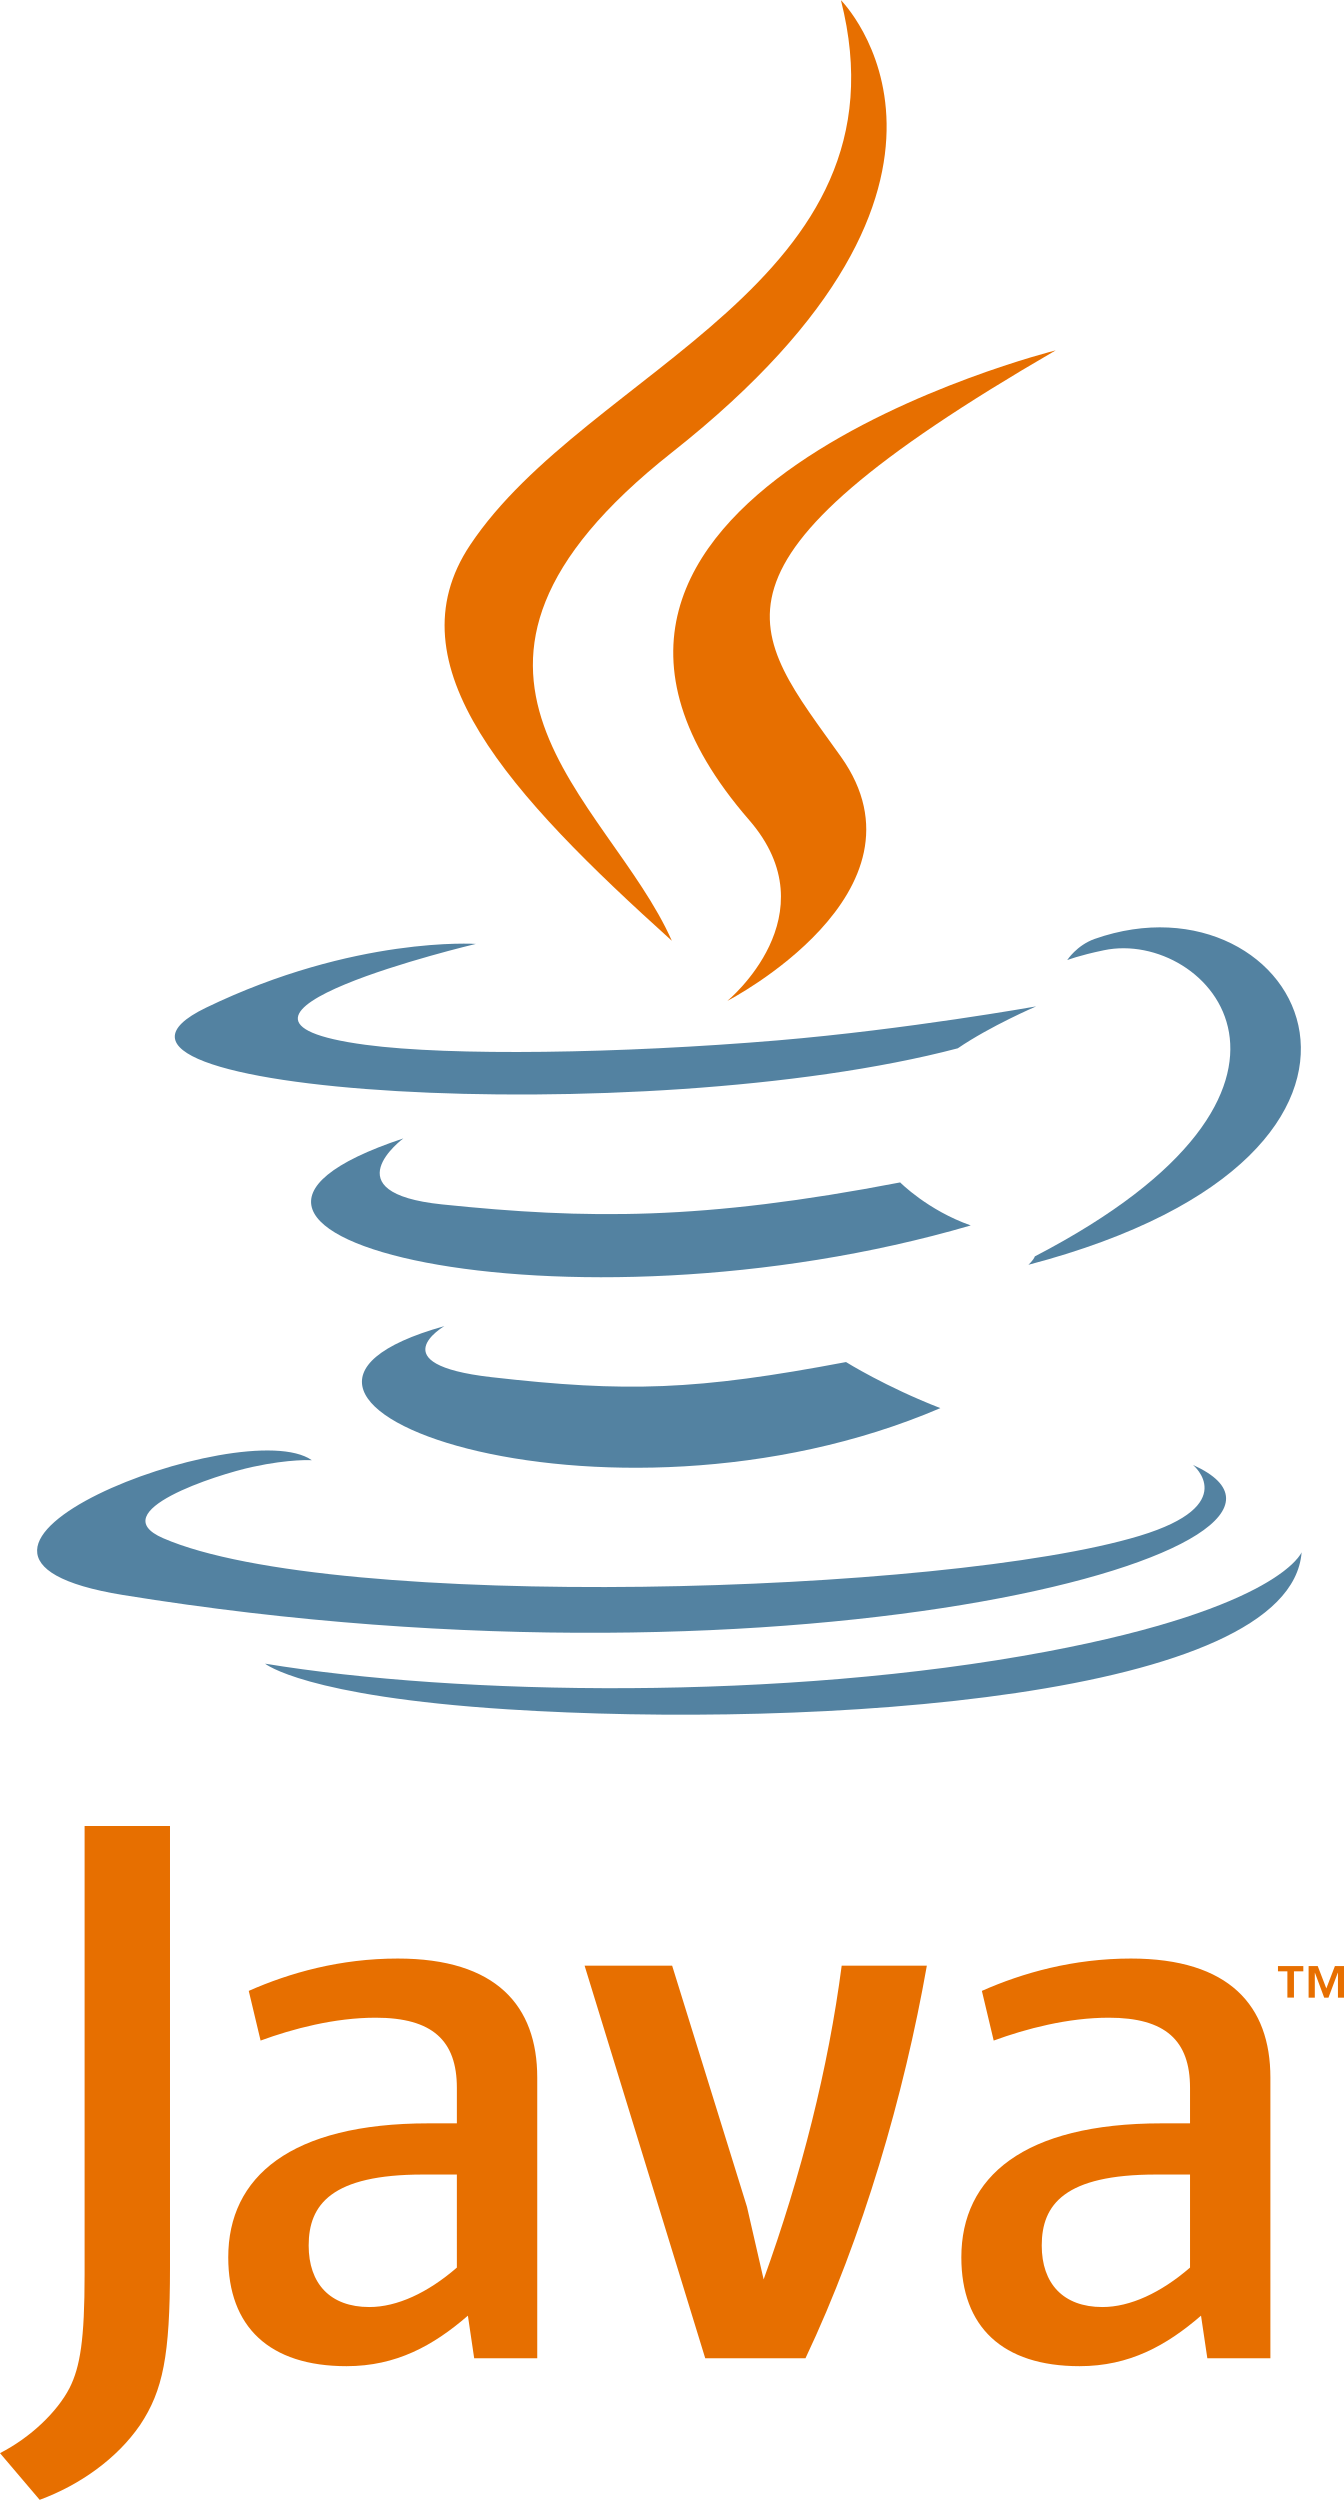
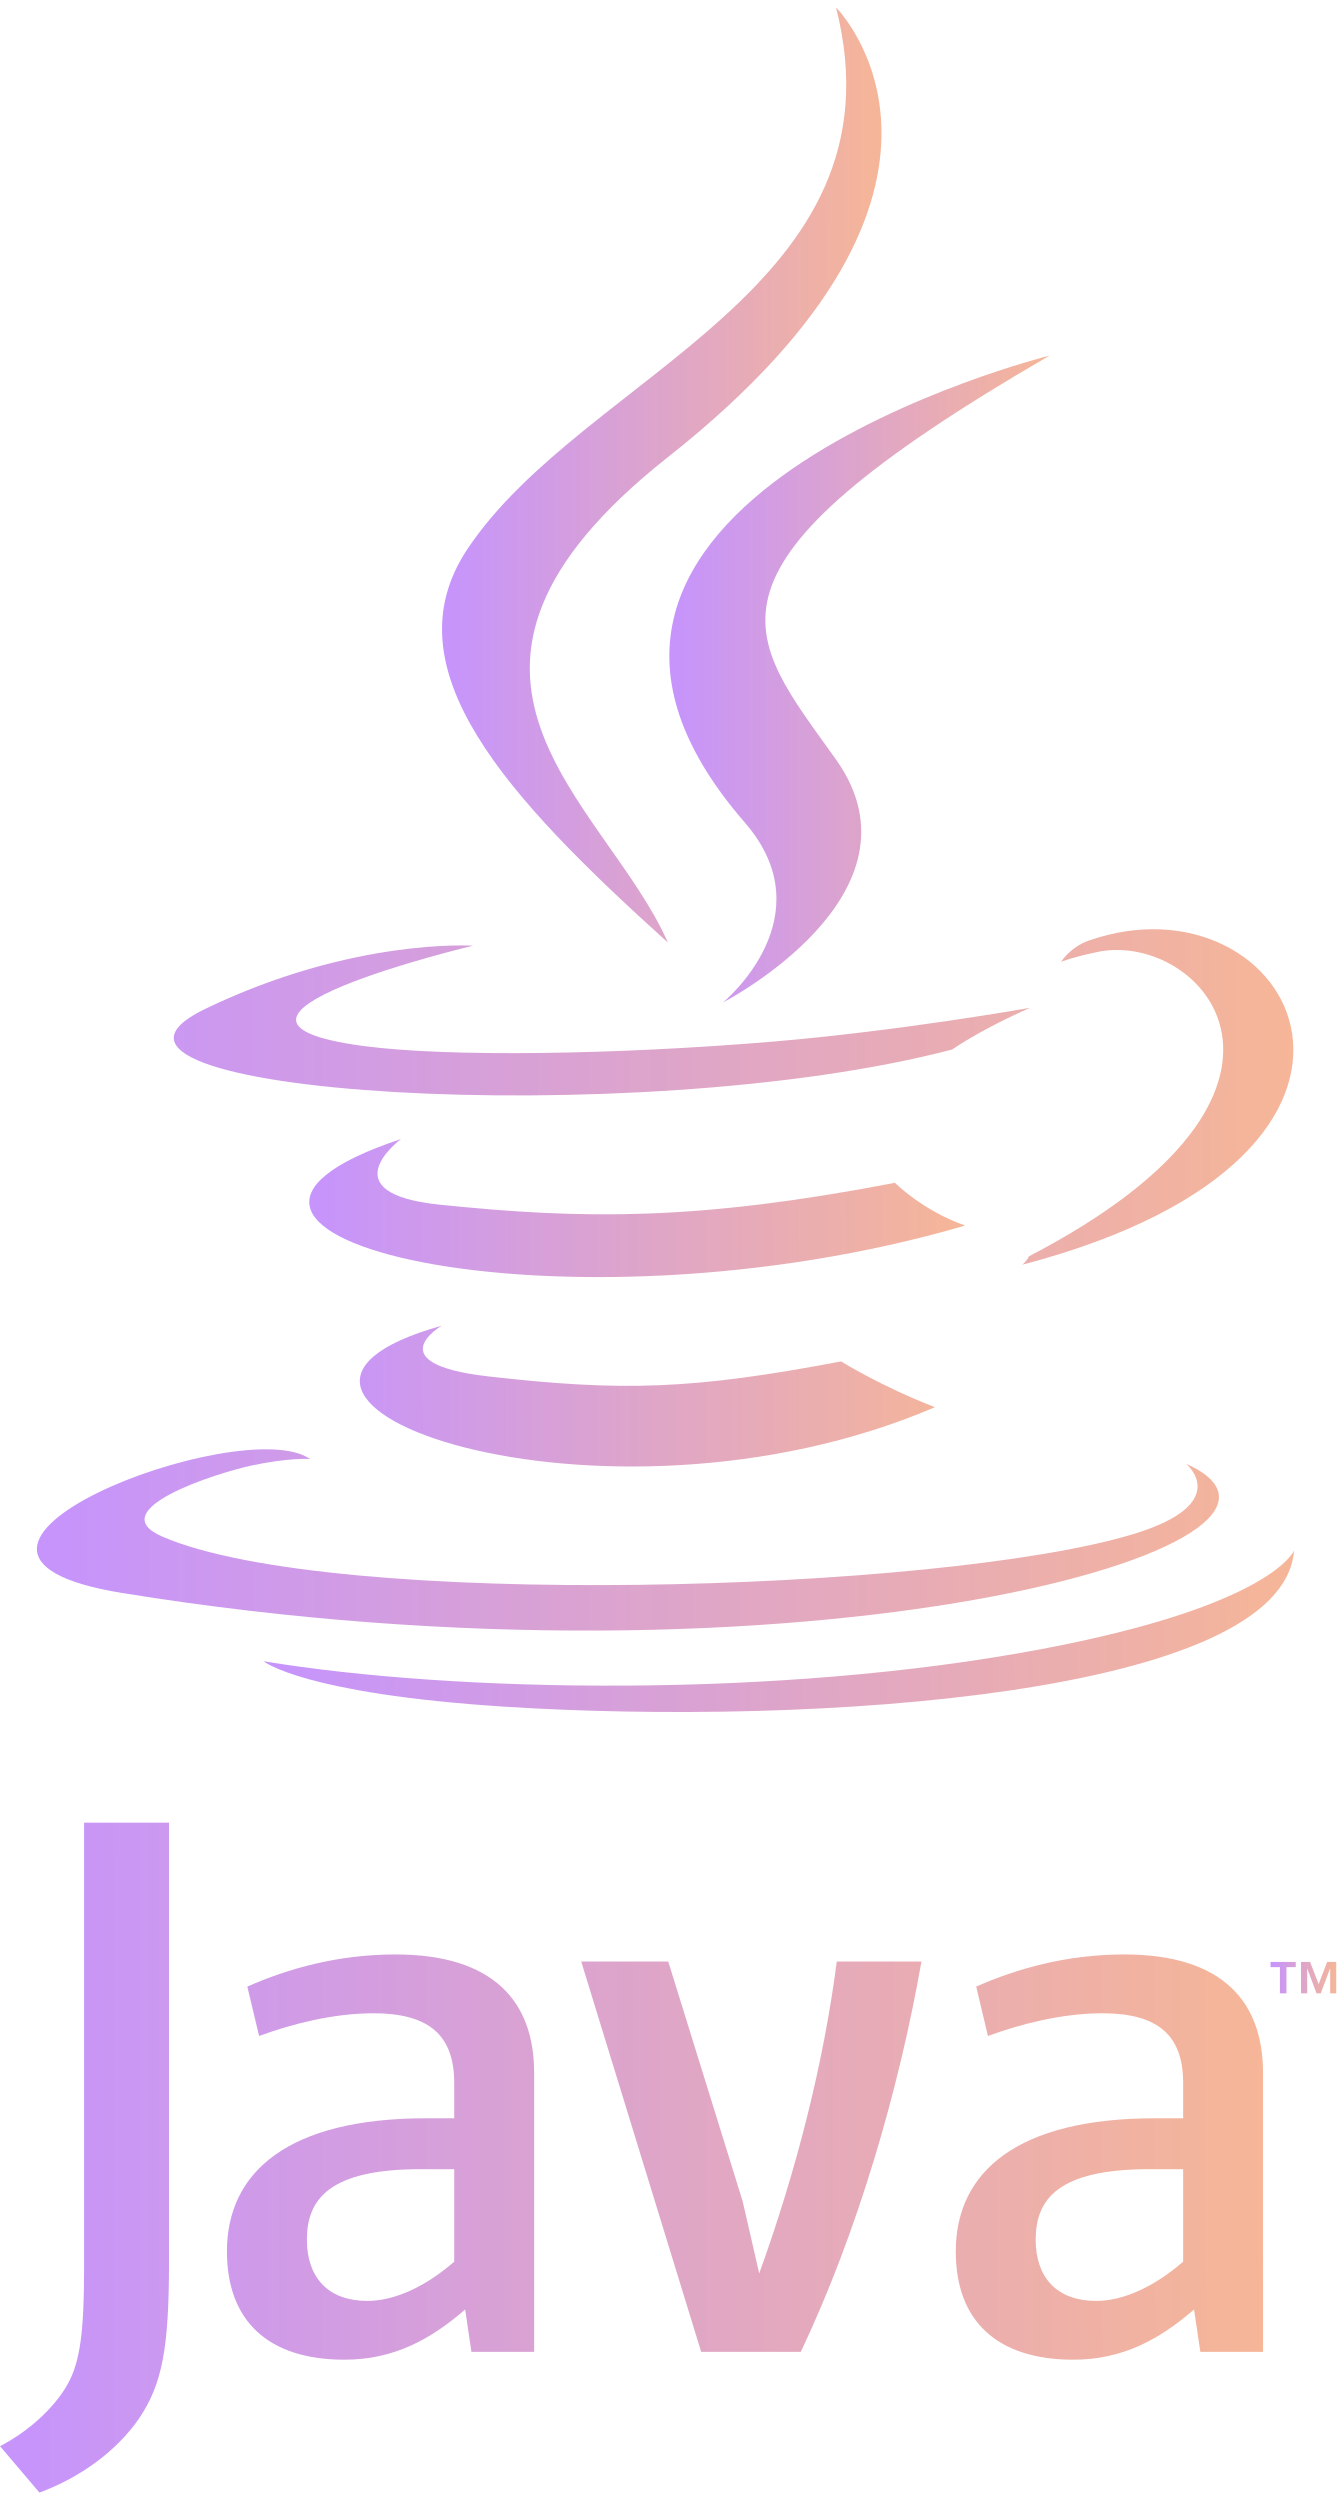
- <svg xmlns="http://www.w3.org/2000/svg" width="1344" height="2500" viewBox="6.527 4.399 290.829 540.906">
-   <path d="M285.104 430.945h-2.037v-1.14h5.486v1.14h-2.025v5.688h-1.424v-5.688zm10.942.297h-.032l-2.02 5.393h-.924l-2.006-5.393h-.024v5.393h-1.343v-6.828h1.976l1.86 4.835 1.854-4.835h1.969v6.828h-1.311l.001-5.393z" fill="#e76f00" />
-   <path d="M102.681 291.324s-14.178 8.245 10.09 11.035c29.4 3.354 44.426 2.873 76.825-3.259 0 0 8.518 5.341 20.414 9.967-72.63 31.128-164.376-1.803-107.329-17.743M93.806 250.704s-15.902 11.771 8.384 14.283c31.406 3.24 56.208 3.505 99.125-4.759 0 0 5.937 6.018 15.271 9.309-87.815 25.678-185.624 2.025-122.78-18.833" fill="#5382a1" />
-   <path d="M168.625 181.799c17.896 20.604-4.701 39.146-4.701 39.146s45.439-23.458 24.571-52.833c-19.491-27.395-34.438-41.005 46.479-87.934.001-.001-127.013 31.721-66.349 101.621" fill="#e76f00" />
-   <path d="M264.684 321.369s10.492 8.646-11.555 15.333c-41.923 12.7-174.488 16.535-211.314.507-13.238-5.76 11.587-13.752 19.396-15.429 8.144-1.766 12.798-1.437 12.798-1.437-14.722-10.371-95.157 20.363-40.857 29.166 148.084 24.015 269.944-10.814 231.532-28.14M109.499 208.617s-67.431 16.016-23.879 21.832c18.389 2.462 55.047 1.905 89.192-.956 27.906-2.354 55.928-7.358 55.928-7.358s-9.84 4.214-16.959 9.074c-68.475 18.01-200.756 9.631-162.674-8.79 32.206-15.568 58.392-13.802 58.392-13.802M230.462 276.231c69.608-36.171 37.425-70.932 14.96-66.248-5.506 1.146-7.961 2.139-7.961 2.139s2.045-3.202 5.947-4.588c44.441-15.624 78.619 46.081-14.346 70.521 0 0 1.079-.962 1.4-1.824" fill="#5382a1" />
-   <path d="M188.495 4.399s38.55 38.562-36.563 97.862c-60.233 47.567-13.735 74.689-.025 105.678-35.158-31.723-60.96-59.647-43.65-85.637 25.406-38.151 95.792-56.648 80.238-117.903" fill="#e76f00" />
-   <path d="M116.339 374.246c66.815 4.277 169.417-2.373 171.846-33.987 0 0-4.67 11.984-55.219 21.503-57.027 10.731-127.364 9.479-169.081 2.601.002-.002 8.541 7.067 52.454 9.883" fill="#5382a1" />
-   <path d="M105.389 495.049c-6.303 5.467-12.96 8.536-18.934 8.536-8.527 0-13.134-5.113-13.134-13.314 0-8.871 4.937-15.357 24.739-15.357h7.328l.001 20.135m17.392 19.623V453.93c0-15.518-8.85-25.756-30.188-25.756-12.457 0-23.369 3.076-32.238 6.999l2.56 10.752c6.983-2.563 16.022-4.949 24.894-4.949 12.292 0 17.58 4.949 17.58 15.181v7.678h-6.135c-29.865 0-43.337 11.593-43.337 28.993 0 15.018 8.878 23.554 25.594 23.554 10.745 0 18.766-4.437 26.264-10.929l1.361 9.221 13.645-.002zM180.824 514.672h-21.691l-26.106-84.96h18.944l16.198 52.199 3.601 15.699c8.195-22.698 13.992-45.726 16.891-67.898h18.427c-4.938 27.976-13.822 58.684-26.264 84.96M264.038 495.049c-6.315 5.467-12.983 8.536-18.958 8.536-8.512 0-13.131-5.113-13.131-13.314 0-8.871 4.947-15.357 24.748-15.357h7.341v20.135m17.39 19.623V453.93c0-15.518-8.871-25.756-30.186-25.756-12.465 0-23.381 3.076-32.246 6.999l2.557 10.752c6.985-2.563 16.041-4.949 24.906-4.949 12.283 0 17.579 4.949 17.579 15.181v7.678h-6.146c-29.873 0-43.34 11.593-43.34 28.993 0 15.018 8.871 23.554 25.584 23.554 10.752 0 18.77-4.437 26.28-10.929l1.366 9.221 13.646-.002zM36.847 529.099c-4.958 7.239-12.966 12.966-21.733 16.206L6.527 535.2c6.673-3.424 12.396-8.954 15.055-14.104 2.3-4.581 3.252-10.485 3.252-24.604v-96.995h18.478v95.666c-.001 18.875-1.51 26.5-6.465 33.936" fill="#e76f00" />
+ <svg xmlns="http://www.w3.org/2000/svg" width="31" height="58" viewBox="0 0 31 58" fill="none">
+   <g opacity="0.7">
+     <path d="M29.694 45.638H29.477V45.517H30.062V45.638H29.846V46.245H29.694V45.638V45.638ZM30.86 45.67H30.857L30.642 46.245H30.543L30.329 45.67H30.327V46.245H30.184V45.517H30.394L30.593 46.032L30.79 45.517H31V46.245H30.86L30.86 45.67V45.67Z" fill="url(#paint0_linear_104_46)" />
+     <path d="M10.249 30.756C10.249 30.756 8.738 31.635 11.325 31.932C14.459 32.289 16.06 32.238 19.514 31.585C19.514 31.585 20.422 32.154 21.69 32.647C13.948 35.965 4.168 32.455 10.249 30.756ZM9.303 26.426C9.303 26.426 7.608 27.681 10.197 27.948C13.545 28.294 16.188 28.322 20.763 27.441C20.763 27.441 21.396 28.083 22.391 28.433C13.03 31.171 2.605 28.649 9.303 26.426" fill="url(#paint1_linear_104_46)" />
+     <path d="M17.278 19.081C19.186 21.277 16.777 23.254 16.777 23.254C16.777 23.254 21.621 20.753 19.396 17.622C17.319 14.702 15.726 13.252 24.351 8.249C24.351 8.249 10.812 11.631 17.278 19.081" fill="url(#paint2_linear_104_46)" />
+     <path d="M27.517 33.958C27.517 33.958 28.636 34.88 26.286 35.593C21.817 36.947 7.687 37.355 3.761 35.647C2.35 35.033 4.997 34.181 5.829 34.002C6.697 33.814 7.193 33.849 7.193 33.849C5.624 32.744 -2.95 36.02 2.838 36.958C18.623 39.518 31.612 35.805 27.517 33.958V33.958ZM10.976 21.94C10.976 21.94 3.788 23.647 8.431 24.267C10.391 24.529 14.298 24.47 17.938 24.165C20.912 23.914 23.899 23.381 23.899 23.381C23.899 23.381 22.85 23.83 22.092 24.348C14.793 26.268 0.693 25.375 4.752 23.411C8.185 21.752 10.976 21.94 10.976 21.94V21.94ZM23.87 29.147C31.289 25.291 27.859 21.586 25.464 22.085C24.877 22.208 24.616 22.314 24.616 22.314C24.616 22.314 24.834 21.972 25.25 21.825C29.987 20.159 33.63 26.736 23.72 29.341C23.72 29.341 23.835 29.239 23.87 29.147Z" fill="url(#paint3_linear_104_46)" />
+     <path d="M19.396 0.172C19.396 0.172 23.505 4.282 15.499 10.603C9.079 15.674 14.035 18.564 15.496 21.868C11.749 18.486 8.999 15.51 10.844 12.739C13.552 8.673 21.054 6.701 19.396 0.172" fill="url(#paint4_linear_104_46)" />
+     <path d="M11.705 39.595C18.827 40.05 29.764 39.342 30.022 35.972C30.022 35.972 29.525 37.249 24.137 38.264C18.058 39.408 10.561 39.274 6.114 38.541C6.114 38.541 7.024 39.294 11.705 39.595" fill="url(#paint5_linear_104_46)" />
+     <path d="M10.538 52.471C9.866 53.054 9.156 53.381 8.52 53.381C7.611 53.381 7.12 52.836 7.12 51.962C7.12 51.016 7.646 50.325 9.757 50.325H10.538L10.538 52.471V52.471ZM12.392 54.563V48.088C12.392 46.434 11.448 45.343 9.174 45.343C7.846 45.343 6.683 45.671 5.738 46.089L6.011 47.235C6.755 46.962 7.718 46.708 8.664 46.708C9.974 46.708 10.538 47.235 10.538 48.326V49.144H9.884C6.701 49.144 5.265 50.38 5.265 52.234C5.265 53.835 6.211 54.745 7.993 54.745C9.138 54.745 9.993 54.272 10.792 53.58L10.937 54.563L12.392 54.563V54.563ZM18.579 54.563H16.267L13.484 45.507H15.503L17.23 51.071L17.614 52.744C18.487 50.325 19.105 47.87 19.414 45.507H21.378C20.852 48.489 19.905 51.762 18.579 54.563V54.563ZM27.449 52.471C26.776 53.054 26.065 53.381 25.428 53.381C24.52 53.381 24.028 52.836 24.028 51.962C24.028 51.016 24.555 50.325 26.666 50.325H27.449V52.471ZM29.302 54.563V48.088C29.302 46.434 28.357 45.343 26.085 45.343C24.756 45.343 23.592 45.671 22.648 46.089L22.92 47.235C23.665 46.962 24.63 46.708 25.575 46.708C26.884 46.708 27.449 47.235 27.449 48.326V49.144H26.794C23.609 49.144 22.174 50.38 22.174 52.234C22.174 53.835 23.119 54.745 24.901 54.745C26.047 54.745 26.902 54.272 27.702 53.58L27.848 54.563L29.302 54.563V54.563ZM3.232 56.101C2.703 56.872 1.85 57.483 0.915 57.828L0 56.751C0.711 56.386 1.321 55.797 1.605 55.248C1.85 54.759 1.951 54.13 1.951 52.625V42.286H3.921V52.483C3.921 54.495 3.76 55.308 3.232 56.101" fill="url(#paint6_linear_104_46)" />
+   </g>
+   <defs>
+     <linearGradient id="paint0_linear_104_46" x1="29.504" y1="45.574" x2="31.082" y2="45.572" gradientUnits="userSpaceOnUse">
+       <stop stop-color="#AE67FA" />
+       <stop offset="0.974" stop-color="#F49867" />
+     </linearGradient>
+     <linearGradient id="paint1_linear_104_46" x1="7.447" y1="27.017" x2="23.208" y2="26.999" gradientUnits="userSpaceOnUse">
+       <stop stop-color="#AE67FA" />
+       <stop offset="0.974" stop-color="#F49867" />
+     </linearGradient>
+     <linearGradient id="paint2_linear_104_46" x1="15.687" y1="9.416" x2="24.825" y2="9.413" gradientUnits="userSpaceOnUse">
+       <stop stop-color="#AE67FA" />
+       <stop offset="0.974" stop-color="#F49867" />
+     </linearGradient>
+     <linearGradient id="paint3_linear_104_46" x1="1.378" y1="22.823" x2="31.572" y2="22.792" gradientUnits="userSpaceOnUse">
+       <stop stop-color="#AE67FA" />
+       <stop offset="0.974" stop-color="#F49867" />
+     </linearGradient>
+     <linearGradient id="paint4_linear_104_46" x1="10.437" y1="1.859" x2="20.999" y2="1.857" gradientUnits="userSpaceOnUse">
+       <stop stop-color="#AE67FA" />
+       <stop offset="0.974" stop-color="#F49867" />
+     </linearGradient>
+     <linearGradient id="paint5_linear_104_46" x1="6.542" y1="36.263" x2="31.307" y2="36.172" gradientUnits="userSpaceOnUse">
+       <stop stop-color="#AE67FA" />
+       <stop offset="0.974" stop-color="#F49867" />
+     </linearGradient>
+     <linearGradient id="paint6_linear_104_46" x1="0.525" y1="43.495" x2="30.877" y2="43.462" gradientUnits="userSpaceOnUse">
+       <stop stop-color="#AE67FA" />
+       <stop offset="0.974" stop-color="#F49867" />
+     </linearGradient>
+   </defs>
</svg>
